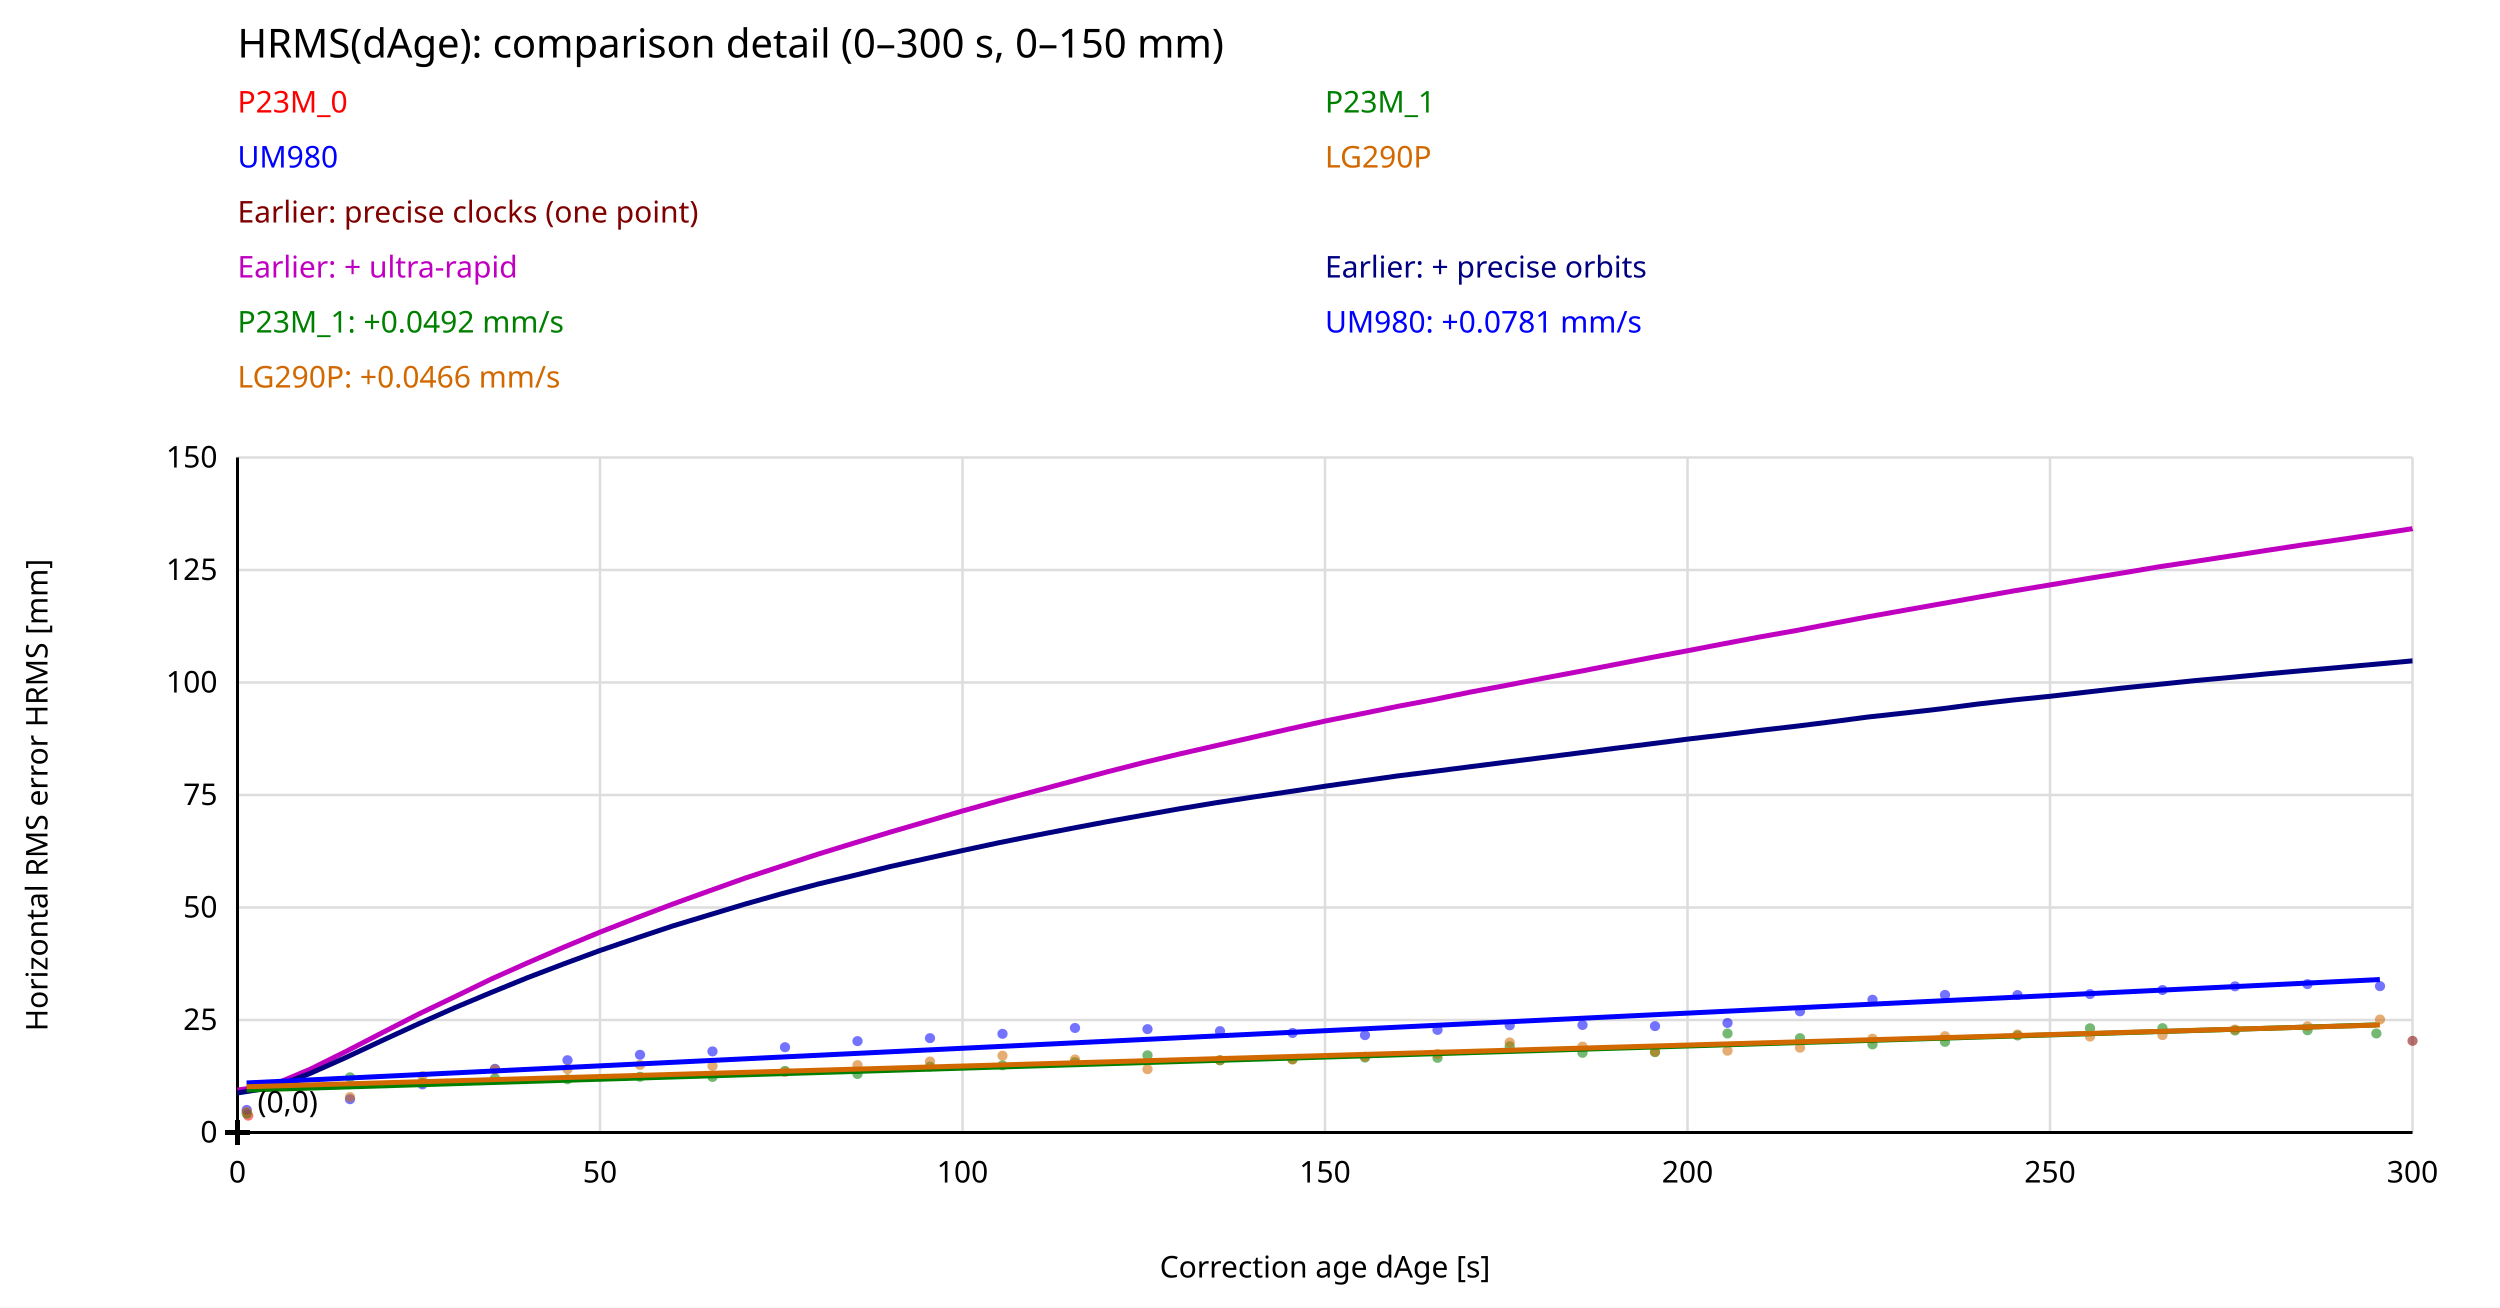
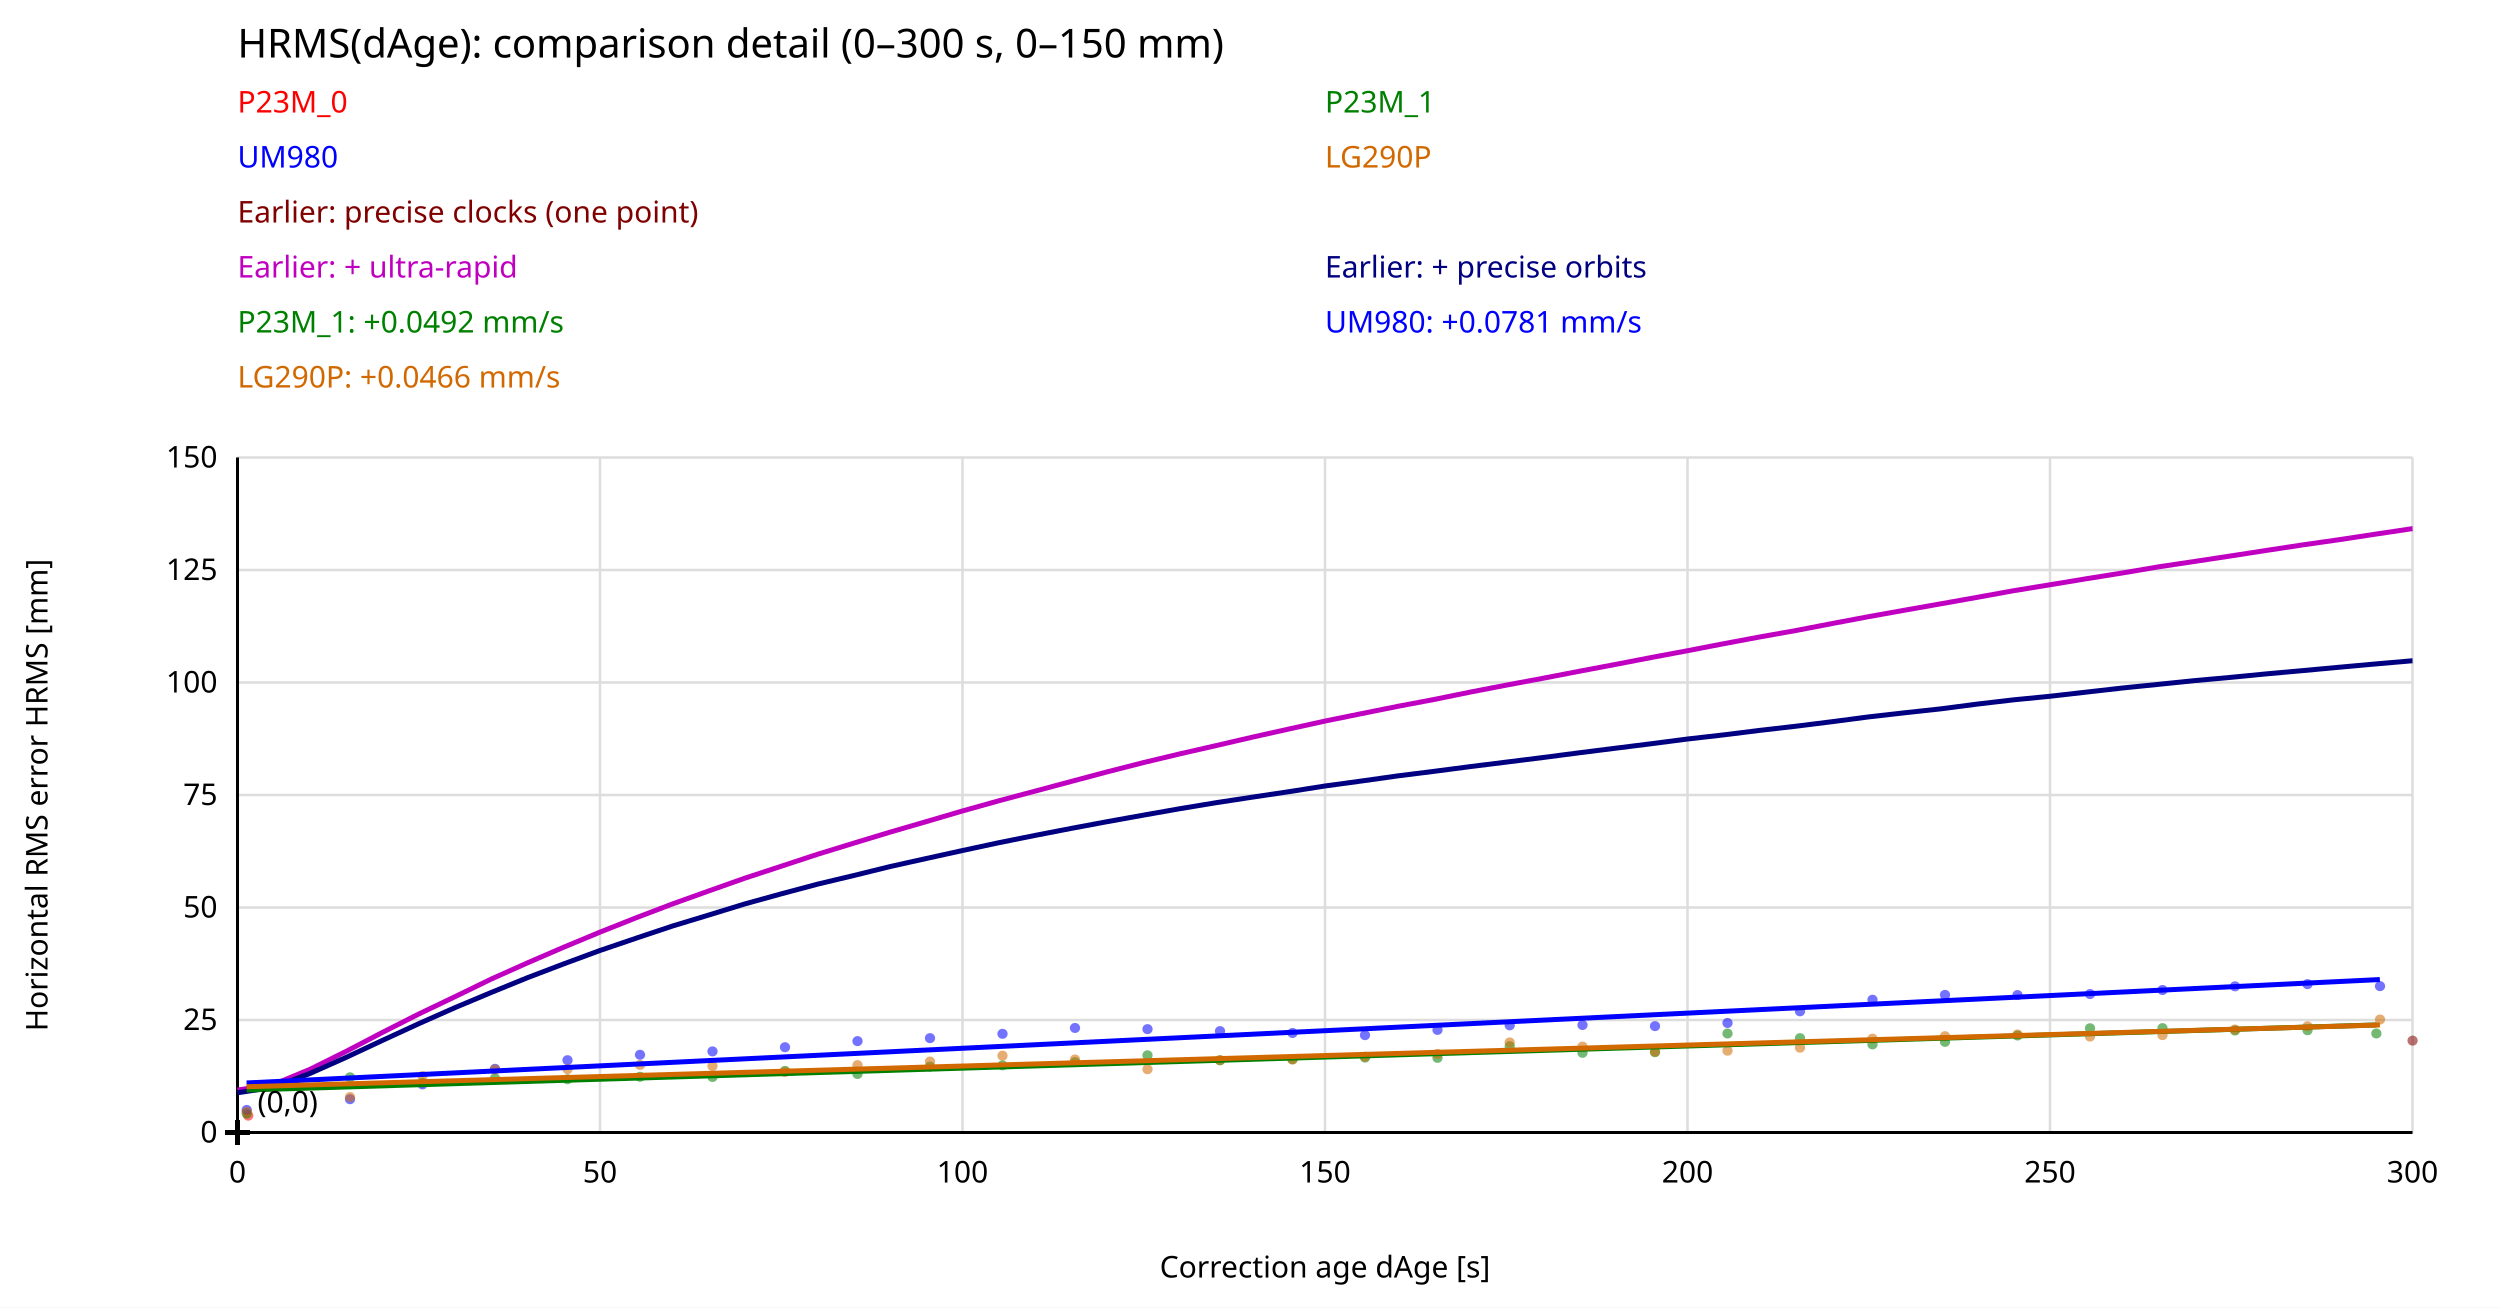
<svg xmlns="http://www.w3.org/2000/svg" width="1000" height="523" viewBox="0 0 1000 523">
  <rect width="100%" height="100%" fill="white" />
  <g font-family="sans-serif" font-size="12">
    <text x="95" y="23" font-size="16">HRMS(dAge): comparison detail (0–300 s, 0–150 mm)</text>
    <path d="M95.0,183v270" stroke="#ddd" fill="none" />
    <text x="95.0" y="473" text-anchor="middle">0</text>
    <path d="M240.0,183v270" stroke="#ddd" fill="none" />
    <text x="240.0" y="473" text-anchor="middle">50</text>
    <path d="M385.0,183v270" stroke="#ddd" fill="none" />
    <text x="385.0" y="473" text-anchor="middle">100</text>
    <path d="M530.0,183v270" stroke="#ddd" fill="none" />
    <text x="530.0" y="473" text-anchor="middle">150</text>
    <path d="M675.0,183v270" stroke="#ddd" fill="none" />
    <text x="675.0" y="473" text-anchor="middle">200</text>
    <path d="M820.0,183v270" stroke="#ddd" fill="none" />
    <text x="820.0" y="473" text-anchor="middle">250</text>
    <path d="M965.0,183v270" stroke="#ddd" fill="none" />
    <text x="965.0" y="473" text-anchor="middle">300</text>
    <path d="M95,453.0h870" stroke="#ddd" fill="none" />
    <text x="87" y="457.0" text-anchor="end">0</text>
    <path d="M95,408.0h870" stroke="#ddd" fill="none" />
    <text x="87" y="412.0" text-anchor="end">25</text>
    <path d="M95,363.0h870" stroke="#ddd" fill="none" />
    <text x="87" y="367.0" text-anchor="end">50</text>
    <path d="M95,318.0h870" stroke="#ddd" fill="none" />
    <text x="87" y="322.0" text-anchor="end">75</text>
    <path d="M95,273.0h870" stroke="#ddd" fill="none" />
    <text x="87" y="277.0" text-anchor="end">100</text>
    <path d="M95,228.0h870" stroke="#ddd" fill="none" />
    <text x="87" y="232.0" text-anchor="end">125</text>
    <path d="M95,183.0h870" stroke="#ddd" fill="none" />
    <text x="87" y="187.0" text-anchor="end">150</text>
    <path d="M95.0,183v270 M95,453.0h870" stroke="black" stroke-width="1.2" fill="none" />
    <text x="95.0" y="45" fill="red">P23M_0</text>
    <path d="M99.24,446.26h0.1" stroke="red" stroke-width="4" stroke-linecap="round" opacity="0.55" />
    <text x="530.0" y="45" fill="green">P23M_1</text>
    <path d="M98.64,445.38h0.1 M139.95,430.91h0.1 M168.95,433.06h0.1 M197.95,431.32h0.1 M226.95,431.70h0.1 M255.95,430.70h0.1 M284.95,430.79h0.1 M313.95,428.34h0.1 M342.95,429.60h0.1 M371.95,426.61h0.1 M400.95,426.14h0.1 M429.95,424.87h0.1 M458.95,422.13h0.1 M487.95,424.15h0.1 M516.95,423.71h0.1 M545.95,423.03h0.1 M574.95,423.14h0.1 M603.84,418.48h0.1 M632.95,421.12h0.1 M661.95,420.88h0.1 M690.95,413.40h0.1 M719.95,415.26h0.1 M748.95,417.75h0.1 M777.95,416.74h0.1 M806.95,414.20h0.1 M835.95,411.30h0.1 M864.95,411.25h0.1 M893.95,412.21h0.1 M922.95,412.10h0.1 M950.50,413.39h0.1" stroke="green" stroke-width="4" stroke-linecap="round" opacity="0.55" />
    <text x="95.0" y="67" fill="blue">UM980</text>
    <path d="M98.64,443.96h0.1 M139.95,439.68h0.1 M168.95,433.76h0.1 M197.95,427.53h0.1 M226.95,424.08h0.1 M255.95,421.91h0.1 M284.95,420.56h0.1 M313.95,418.88h0.1 M342.95,416.45h0.1 M371.95,415.25h0.1 M400.95,413.53h0.1 M429.95,411.18h0.1 M458.95,411.65h0.1 M487.95,412.45h0.1 M516.95,413.19h0.1 M545.95,414.06h0.1 M574.95,411.96h0.1 M603.84,410.14h0.1 M632.95,410.00h0.1 M661.95,410.44h0.1 M690.95,409.18h0.1 M719.95,404.53h0.1 M748.95,399.89h0.1 M777.95,397.95h0.1 M806.95,398.02h0.1 M835.95,397.62h0.1 M864.95,396.00h0.1 M893.95,394.53h0.1 M922.95,393.66h0.1 M951.95,394.46h0.1" stroke="blue" stroke-width="4" stroke-linecap="round" opacity="0.55" />
    <text x="530.0" y="67" fill="#d26900">LG290P</text>
    <path d="M98.65,444.73h0.1 M139.95,438.82h0.1 M168.95,430.40h0.1 M197.95,427.82h0.1 M226.95,427.65h0.1 M255.95,425.96h0.1 M284.95,426.41h0.1 M313.95,428.83h0.1 M342.95,426.05h0.1 M371.95,424.62h0.1 M400.95,422.27h0.1 M429.95,423.79h0.1 M458.95,427.69h0.1 M487.95,424.02h0.1 M516.95,423.80h0.1 M545.95,422.67h0.1 M574.95,421.57h0.1 M603.82,416.97h0.1 M632.95,418.63h0.1 M661.95,420.67h0.1 M690.95,420.29h0.1 M719.95,419.08h0.1 M748.95,415.47h0.1 M777.95,414.47h0.1 M806.95,413.81h0.1 M835.95,414.63h0.1 M864.95,414.05h0.1 M893.95,411.80h0.1 M922.95,410.52h0.1 M951.95,407.80h0.1" stroke="#d26900" stroke-width="4" stroke-linecap="round" opacity="0.55" />
    <text x="95.0" y="89" fill="#800000">Earlier: precise clocks (one point)</text>
-     <path d="M964.97,416.34h0.1" stroke="#800000" stroke-width="4" stroke-linecap="round" opacity="0.55" />
+     <path d="M964.98,416.25h0.1" stroke="#800000" stroke-width="4" stroke-linecap="round" opacity="0.55" />
    <text x="95.0" y="111" fill="#c000c0">Earlier: + ultra-rapid</text>
-     <path d="M95.00,436.03 L109.52,433.82 L124.06,427.70 L138.49,420.52 L153.00,413.02 L167.52,405.60 L182.01,398.66 L196.55,391.59 L210.98,385.16 L225.50,378.88 L240.01,372.85 L254.53,367.16 L269.05,361.64 L283.50,356.43 L297.99,351.26 L312.53,346.48 L327.02,341.71 L341.54,337.25 L355.99,332.87 L370.51,328.64 L385.01,324.38 L399.54,320.32 L414.06,316.45 L428.51,312.58 L443.00,308.71 L457.53,305.00 L472.03,301.53 L486.55,298.22 L500.99,294.94 L515.52,291.62 L530.02,288.43 L544.55,285.51 L559.04,282.55 L573.51,279.82 L588.01,276.86 L602.54,274.14 L617.03,271.34 L631.56,268.62 L646.00,265.81 L660.52,263.01 L675.01,260.29 L689.55,257.49 L704.04,254.76 L718.52,252.20 L733.01,249.40 L747.46,246.67 L761.98,244.07 L776.47,241.50 L790.92,238.94 L805.44,236.37 L819.98,233.97 L834.47,231.52 L848.99,229.19 L863.44,226.74 L877.96,224.57 L892.47,222.36 L906.99,220.11 L921.48,217.90 L935.92,215.85 L950.45,213.68 L964.97,211.47 L965.00,211.46" stroke="#c000c0" stroke-width="2" fill="none" />
+     <path d="M95.00,436.03 L109.54,433.74 L124.04,427.70 L138.49,420.52 L153.01,412.94 L167.51,405.60 L182.05,398.65 L196.55,391.59 L210.98,385.15 L225.49,378.88 L240.02,372.84 L254.53,367.08 L269.06,361.55 L283.49,356.38 L298.00,351.25 L312.53,346.48 L327.04,341.70 L341.56,337.24 L356.00,332.86 L370.51,328.64 L385.03,324.37 L399.54,320.31 L414.07,316.44 L428.49,312.57 L443.02,308.70 L457.51,305.00 L472.05,301.52 L486.55,298.21 L501.00,294.85 L515.52,291.61 L530.02,288.42 L544.56,285.46 L559.06,282.54 L573.51,279.81 L588.03,276.85 L602.53,274.05 L617.07,271.33 L631.57,268.53 L646.01,265.80 L660.51,263.00 L675.04,260.28 L689.55,257.47 L704.08,254.75 L718.51,252.18 L733.02,249.38 L747.45,246.66 L761.99,244.05 L776.49,241.49 L790.94,238.92 L805.47,236.28 L819.96,233.91 L834.50,231.50 L849.00,229.18 L863.45,226.73 L877.94,224.56 L892.47,222.35 L906.98,220.10 L921.51,217.89 L935.96,215.83 L950.45,213.62 L964.98,211.45 L965.00,211.45" stroke="#c000c0" stroke-width="2" fill="none" />
    <text x="530.0" y="111" fill="#000080">Earlier: + precise orbits</text>
-     <path d="M95.00,437.18 L109.52,434.89 L124.06,429.36 L138.49,422.93 L153.00,416.14 L167.52,409.47 L182.01,403.04 L196.55,396.96 L210.98,391.08 L225.50,385.55 L240.01,380.19 L254.53,375.25 L269.05,370.40 L283.50,366.02 L297.99,361.64 L312.53,357.53 L327.02,353.67 L341.54,350.19 L355.99,346.64 L370.51,343.41 L385.01,340.21 L399.54,337.09 L414.06,334.17 L428.51,331.37 L443.00,328.64 L457.53,326.04 L472.03,323.47 L486.55,321.07 L500.99,318.86 L515.52,316.69 L530.02,314.48 L544.55,312.42 L559.04,310.37 L573.51,308.56 L588.01,306.70 L602.54,304.85 L617.03,303.03 L631.56,301.18 L646.00,299.32 L660.52,297.51 L675.01,295.65 L689.55,293.95 L704.04,292.14 L718.52,290.48 L733.01,288.67 L747.46,286.77 L761.98,285.19 L776.47,283.53 L790.92,281.64 L805.44,279.98 L819.98,278.52 L834.47,276.86 L848.99,275.21 L863.44,273.75 L877.96,272.25 L892.47,270.94 L906.99,269.52 L921.48,268.22 L935.92,266.96 L964.97,264.35 L965.00,264.35" stroke="#000080" stroke-width="2" fill="none" />
+     <path d="M95.00,437.10 L109.54,434.89 L124.04,429.36 L138.49,422.93 L153.01,416.14 L167.51,409.47 L182.05,403.03 L196.55,396.96 L210.98,391.08 L225.49,385.55 L240.02,380.18 L254.53,375.25 L269.06,370.39 L283.49,366.01 L298.00,361.55 L312.53,357.53 L327.04,353.66 L341.56,350.19 L356.00,346.63 L370.51,343.40 L385.03,340.20 L399.54,337.08 L414.07,334.16 L428.49,331.36 L443.02,328.64 L457.51,326.03 L472.05,323.46 L486.55,321.06 L501.00,318.85 L515.52,316.68 L530.02,314.39 L544.56,312.41 L559.06,310.36 L573.51,308.55 L588.03,306.65 L602.53,304.84 L617.07,303.02 L631.57,301.13 L646.01,299.31 L660.51,297.49 L675.04,295.60 L689.55,293.94 L704.08,292.13 L718.51,290.47 L733.02,288.65 L747.45,286.76 L761.99,285.10 L776.49,283.52 L790.94,281.63 L805.47,279.93 L819.96,278.51 L834.50,276.85 L849.00,275.20 L863.45,273.73 L877.94,272.24 L892.47,270.93 L906.98,269.51 L921.51,268.21 L935.96,266.87 L950.45,265.56 L964.98,264.30 L965.00,264.30" stroke="#000080" stroke-width="2" fill="none" />
    <text x="95.0" y="133" fill="green">P23M_1: +0.0492 mm/s</text>
    <path d="M98.64,436.00 L950.50,409.97" stroke="green" stroke-width="2" fill="none" />
    <text x="530.0" y="133" fill="blue">UM980: +0.0781 mm/s</text>
    <path d="M98.64,433.18 L951.95,391.81" stroke="blue" stroke-width="2" fill="none" />
    <text x="95.0" y="155" fill="#d26900">LG290P: +0.0466 mm/s</text>
    <path d="M98.65,434.69 L951.95,409.99" stroke="#d26900" stroke-width="2" fill="none" />
    <path d="M90.0,453.0h10 M95.0,448.0v10" stroke="black" stroke-width="2" />
    <text x="103.0" y="445.0">(0,0)</text>
    <text x="530.0" y="511" text-anchor="middle">Correction age dAge [s]</text>
    <text transform="translate(19,318.0) rotate(-90)" text-anchor="middle">Horizontal RMS error HRMS [mm]</text>
  </g>
</svg>
